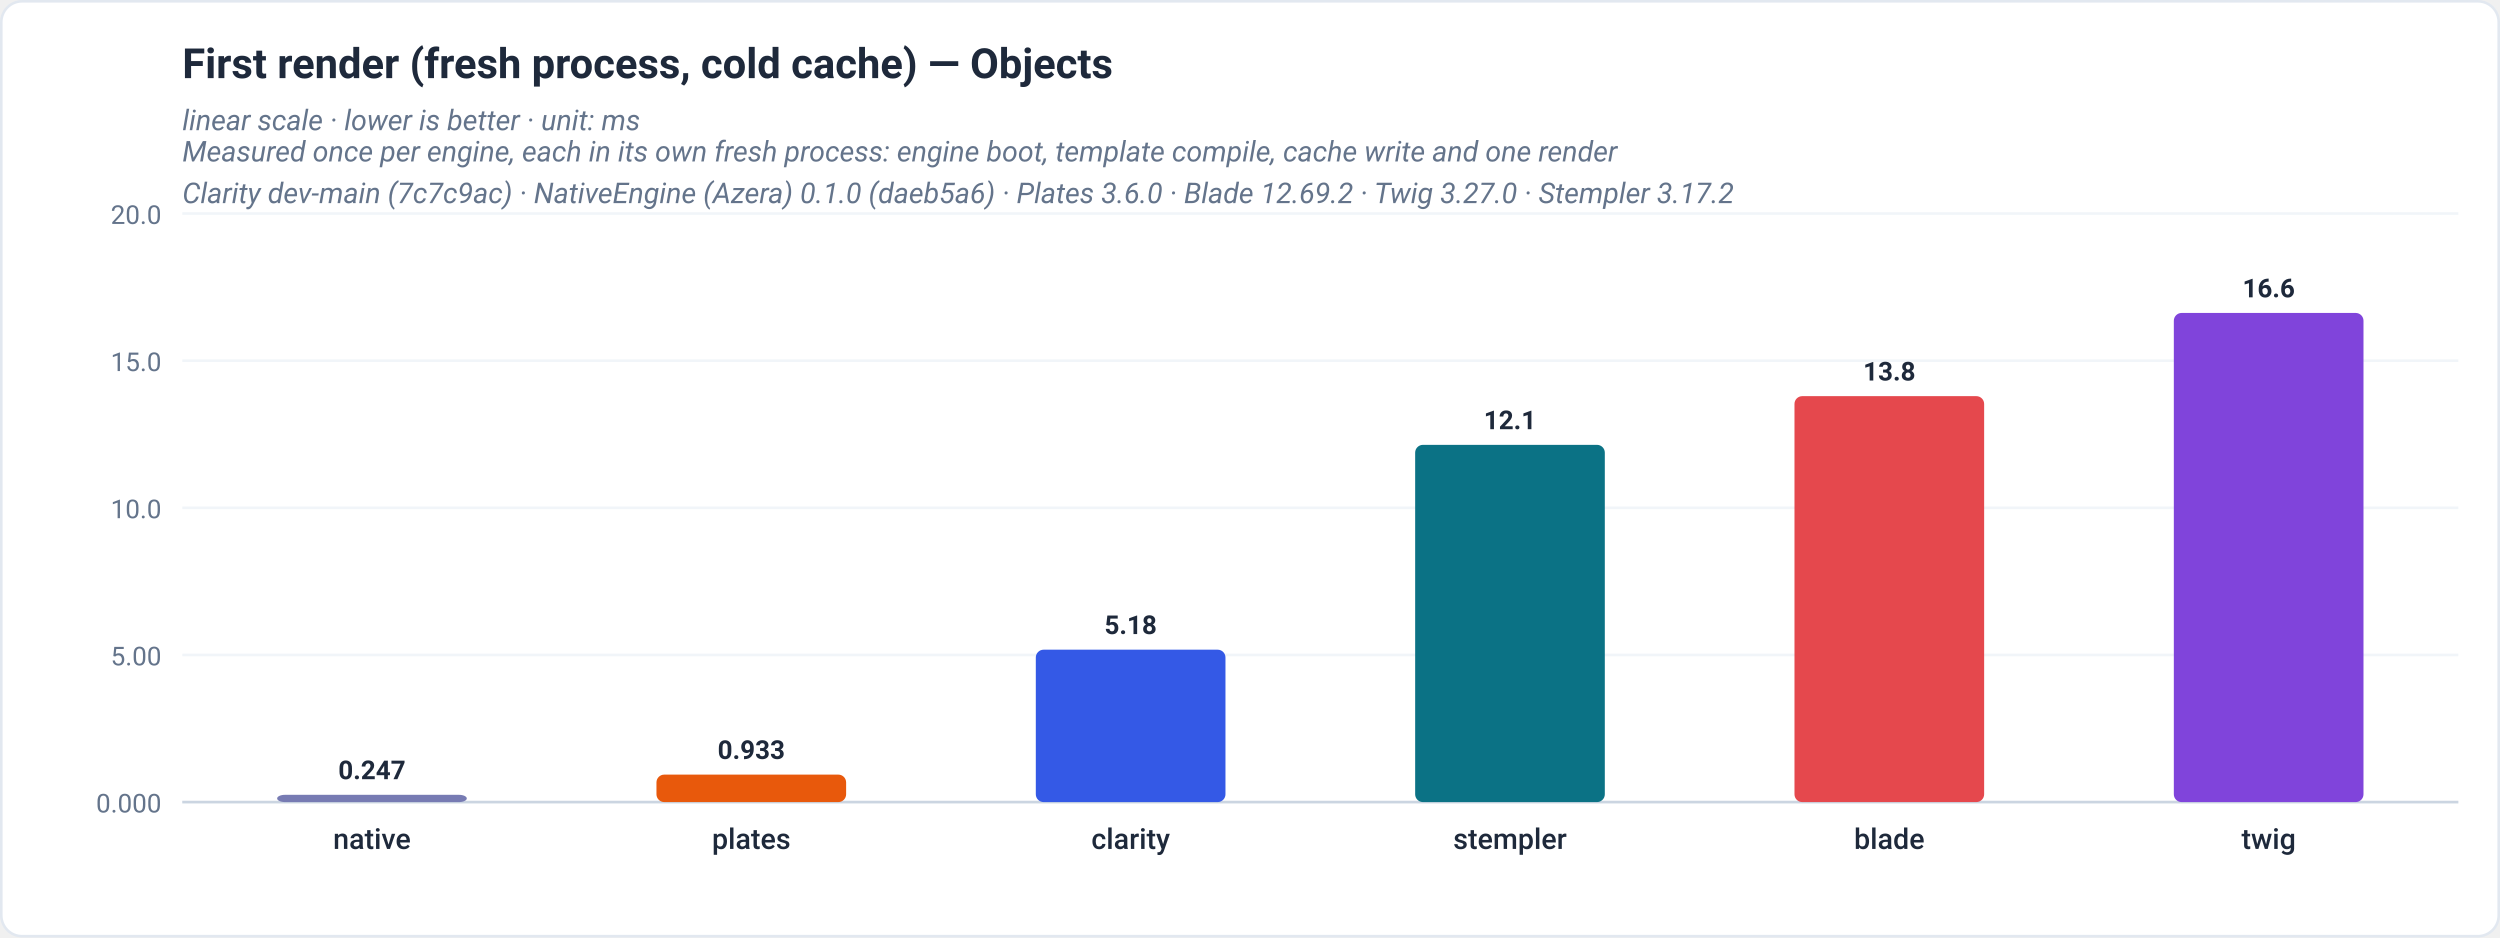
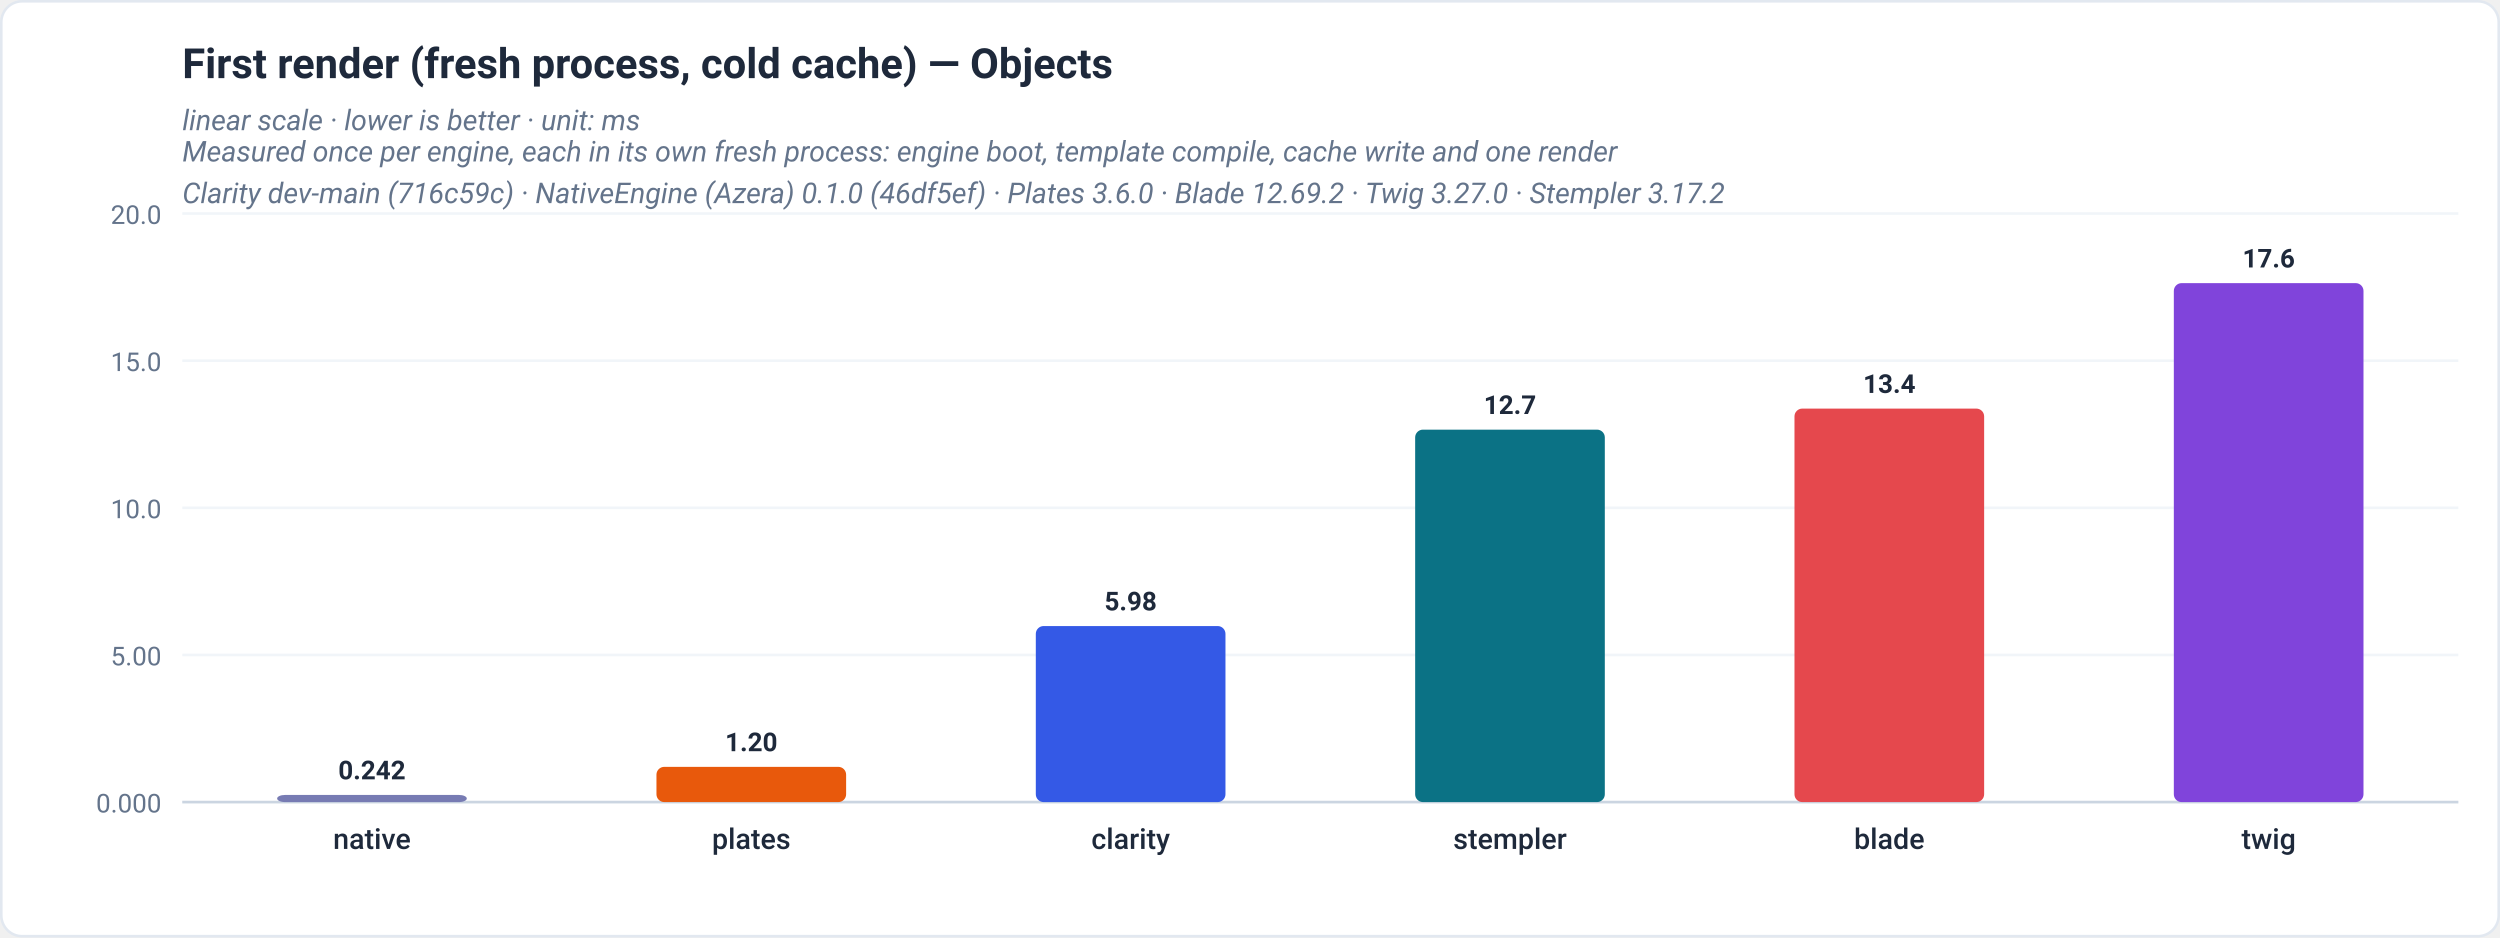
<svg xmlns="http://www.w3.org/2000/svg" viewBox="0 0 960 360" width="960" height="360" role="img" font-family="-apple-system,BlinkMacSystemFont,'Segoe UI',Roboto,Helvetica,Arial,sans-serif">
  <rect x="0.5" y="0.5" width="959" height="359" rx="8" fill="#ffffff" stroke="#e2e8f0" />
  <text x="70" y="30" font-family="-apple-system,BlinkMacSystemFont,'Segoe UI',Roboto,Helvetica,Arial,sans-serif" font-size="16" font-weight="700" fill="#1e293b" text-anchor="start">First render (fresh process, cold cache) — Objects</text>
  <text x="70" y="50" font-family="-apple-system,BlinkMacSystemFont,'Segoe UI',Roboto,Helvetica,Arial,sans-serif" font-size="11" font-weight="400" fill="#64748b" text-anchor="start" font-style="italic">linear scale · lower is better · unit: ms</text>
  <text x="70" y="62" font-family="-apple-system,BlinkMacSystemFont,'Segoe UI',Roboto,Helvetica,Arial,sans-serif" font-size="11" font-weight="400" fill="#64748b" text-anchor="start" font-style="italic">Measured once per engine, each in its own fresh process: engine boot, template compile, cache write and one render</text>
-   <text x="70" y="78" font-family="-apple-system,BlinkMacSystemFont,'Segoe UI',Roboto,Helvetica,Arial,sans-serif" font-size="11" font-weight="400" fill="#64748b" text-anchor="start" font-style="italic">Clarity dev-main (7c7c9ac) · NativeEngine (Azera) 0.1.0 (daeb5a6) · Plates 3.6.0 · Blade 12.69.2 · Twig 3.27.0 · Stempler 3.17.2</text>
+   <text x="70" y="78" font-family="-apple-system,BlinkMacSystemFont,'Segoe UI',Roboto,Helvetica,Arial,sans-serif" font-size="11" font-weight="400" fill="#64748b" text-anchor="start" font-style="italic">Clarity dev-main (716c59c) · NativeEngine (Azera) 0.1.0 (46df5ef) · Plates 3.6.0 · Blade 12.69.2 · Twig 3.27.0 · Stempler 3.17.2</text>
  <line x1="70" y1="308" x2="944" y2="308" stroke="#f1f5f9" stroke-width="1" />
  <text x="62" y="312" font-family="-apple-system,BlinkMacSystemFont,'Segoe UI',Roboto,Helvetica,Arial,sans-serif" font-size="10" font-weight="400" fill="#64748b" text-anchor="end">0.000</text>
  <line x1="70" y1="251.5" x2="944" y2="251.5" stroke="#f1f5f9" stroke-width="1" />
  <text x="62" y="255.5" font-family="-apple-system,BlinkMacSystemFont,'Segoe UI',Roboto,Helvetica,Arial,sans-serif" font-size="10" font-weight="400" fill="#64748b" text-anchor="end">5.00</text>
  <line x1="70" y1="195" x2="944" y2="195" stroke="#f1f5f9" stroke-width="1" />
  <text x="62" y="199" font-family="-apple-system,BlinkMacSystemFont,'Segoe UI',Roboto,Helvetica,Arial,sans-serif" font-size="10" font-weight="400" fill="#64748b" text-anchor="end">10.0</text>
  <line x1="70" y1="138.5" x2="944" y2="138.5" stroke="#f1f5f9" stroke-width="1" />
  <text x="62" y="142.5" font-family="-apple-system,BlinkMacSystemFont,'Segoe UI',Roboto,Helvetica,Arial,sans-serif" font-size="10" font-weight="400" fill="#64748b" text-anchor="end">15.0</text>
  <line x1="70" y1="82" x2="944" y2="82" stroke="#f1f5f9" stroke-width="1" />
  <text x="62" y="86" font-family="-apple-system,BlinkMacSystemFont,'Segoe UI',Roboto,Helvetica,Arial,sans-serif" font-size="10" font-weight="400" fill="#64748b" text-anchor="end">20.0</text>
  <line x1="70" y1="308" x2="944" y2="308" stroke="#cbd5e1" stroke-width="1" />
-   <rect x="106.42" y="305.21" width="72.83" height="2.79" rx="3" fill="#777bb3" />
-   <text x="142.83" y="299.21" font-family="-apple-system,BlinkMacSystemFont,'Segoe UI',Roboto,Helvetica,Arial,sans-serif" font-size="10" font-weight="600" fill="#1e293b" text-anchor="middle">0.247</text>
+   <rect x="106.42" y="305.26" width="72.83" height="2.74" rx="3" fill="#777bb3" />
+   <text x="142.83" y="299.26" font-family="-apple-system,BlinkMacSystemFont,'Segoe UI',Roboto,Helvetica,Arial,sans-serif" font-size="10" font-weight="600" fill="#1e293b" text-anchor="middle">0.242</text>
  <text x="142.83" y="326" font-family="-apple-system,BlinkMacSystemFont,'Segoe UI',Roboto,Helvetica,Arial,sans-serif" font-size="11" font-weight="500" fill="#1e293b" text-anchor="middle">native</text>
-   <rect x="252.08" y="297.45" width="72.83" height="10.55" rx="3" fill="#e8590c" />
-   <text x="288.5" y="291.45" font-family="-apple-system,BlinkMacSystemFont,'Segoe UI',Roboto,Helvetica,Arial,sans-serif" font-size="10" font-weight="600" fill="#1e293b" text-anchor="middle">0.933</text>
+   <rect x="252.08" y="294.47" width="72.83" height="13.53" rx="3" fill="#e8590c" />
+   <text x="288.5" y="288.47" font-family="-apple-system,BlinkMacSystemFont,'Segoe UI',Roboto,Helvetica,Arial,sans-serif" font-size="10" font-weight="600" fill="#1e293b" text-anchor="middle">1.20</text>
  <text x="288.5" y="326" font-family="-apple-system,BlinkMacSystemFont,'Segoe UI',Roboto,Helvetica,Arial,sans-serif" font-size="11" font-weight="500" fill="#1e293b" text-anchor="middle">plates</text>
-   <rect x="397.75" y="249.48" width="72.83" height="58.52" rx="3" fill="#3459e6" />
-   <text x="434.17" y="243.48" font-family="-apple-system,BlinkMacSystemFont,'Segoe UI',Roboto,Helvetica,Arial,sans-serif" font-size="10" font-weight="600" fill="#1e293b" text-anchor="middle">5.18</text>
+   <rect x="397.75" y="240.4" width="72.83" height="67.6" rx="3" fill="#3459e6" />
+   <text x="434.17" y="234.4" font-family="-apple-system,BlinkMacSystemFont,'Segoe UI',Roboto,Helvetica,Arial,sans-serif" font-size="10" font-weight="600" fill="#1e293b" text-anchor="middle">5.98</text>
  <text x="434.17" y="326" font-family="-apple-system,BlinkMacSystemFont,'Segoe UI',Roboto,Helvetica,Arial,sans-serif" font-size="11" font-weight="500" fill="#1e293b" text-anchor="middle">clarity</text>
-   <rect x="543.42" y="170.82" width="72.83" height="137.18" rx="3" fill="#0b7285" />
-   <text x="579.83" y="164.82" font-family="-apple-system,BlinkMacSystemFont,'Segoe UI',Roboto,Helvetica,Arial,sans-serif" font-size="10" font-weight="600" fill="#1e293b" text-anchor="middle">12.1</text>
+   <rect x="543.42" y="164.98" width="72.83" height="143.02" rx="3" fill="#0b7285" />
+   <text x="579.83" y="158.98" font-family="-apple-system,BlinkMacSystemFont,'Segoe UI',Roboto,Helvetica,Arial,sans-serif" font-size="10" font-weight="600" fill="#1e293b" text-anchor="middle">12.7</text>
  <text x="579.83" y="326" font-family="-apple-system,BlinkMacSystemFont,'Segoe UI',Roboto,Helvetica,Arial,sans-serif" font-size="11" font-weight="500" fill="#1e293b" text-anchor="middle">stempler</text>
-   <rect x="689.08" y="152.12" width="72.83" height="155.88" rx="3" fill="#e5484d" />
-   <text x="725.5" y="146.12" font-family="-apple-system,BlinkMacSystemFont,'Segoe UI',Roboto,Helvetica,Arial,sans-serif" font-size="10" font-weight="600" fill="#1e293b" text-anchor="middle">13.8</text>
+   <rect x="689.08" y="156.9" width="72.83" height="151.1" rx="3" fill="#e5484d" />
+   <text x="725.5" y="150.9" font-family="-apple-system,BlinkMacSystemFont,'Segoe UI',Roboto,Helvetica,Arial,sans-serif" font-size="10" font-weight="600" fill="#1e293b" text-anchor="middle">13.4</text>
  <text x="725.5" y="326" font-family="-apple-system,BlinkMacSystemFont,'Segoe UI',Roboto,Helvetica,Arial,sans-serif" font-size="11" font-weight="500" fill="#1e293b" text-anchor="middle">blade</text>
-   <rect x="834.75" y="120.17" width="72.83" height="187.83" rx="3" fill="#8044db" />
-   <text x="871.17" y="114.17" font-family="-apple-system,BlinkMacSystemFont,'Segoe UI',Roboto,Helvetica,Arial,sans-serif" font-size="10" font-weight="600" fill="#1e293b" text-anchor="middle">16.6</text>
+   <rect x="834.75" y="108.72" width="72.83" height="199.28" rx="3" fill="#8044db" />
+   <text x="871.17" y="102.72" font-family="-apple-system,BlinkMacSystemFont,'Segoe UI',Roboto,Helvetica,Arial,sans-serif" font-size="10" font-weight="600" fill="#1e293b" text-anchor="middle">17.6</text>
  <text x="871.17" y="326" font-family="-apple-system,BlinkMacSystemFont,'Segoe UI',Roboto,Helvetica,Arial,sans-serif" font-size="11" font-weight="500" fill="#1e293b" text-anchor="middle">twig</text>
</svg>
